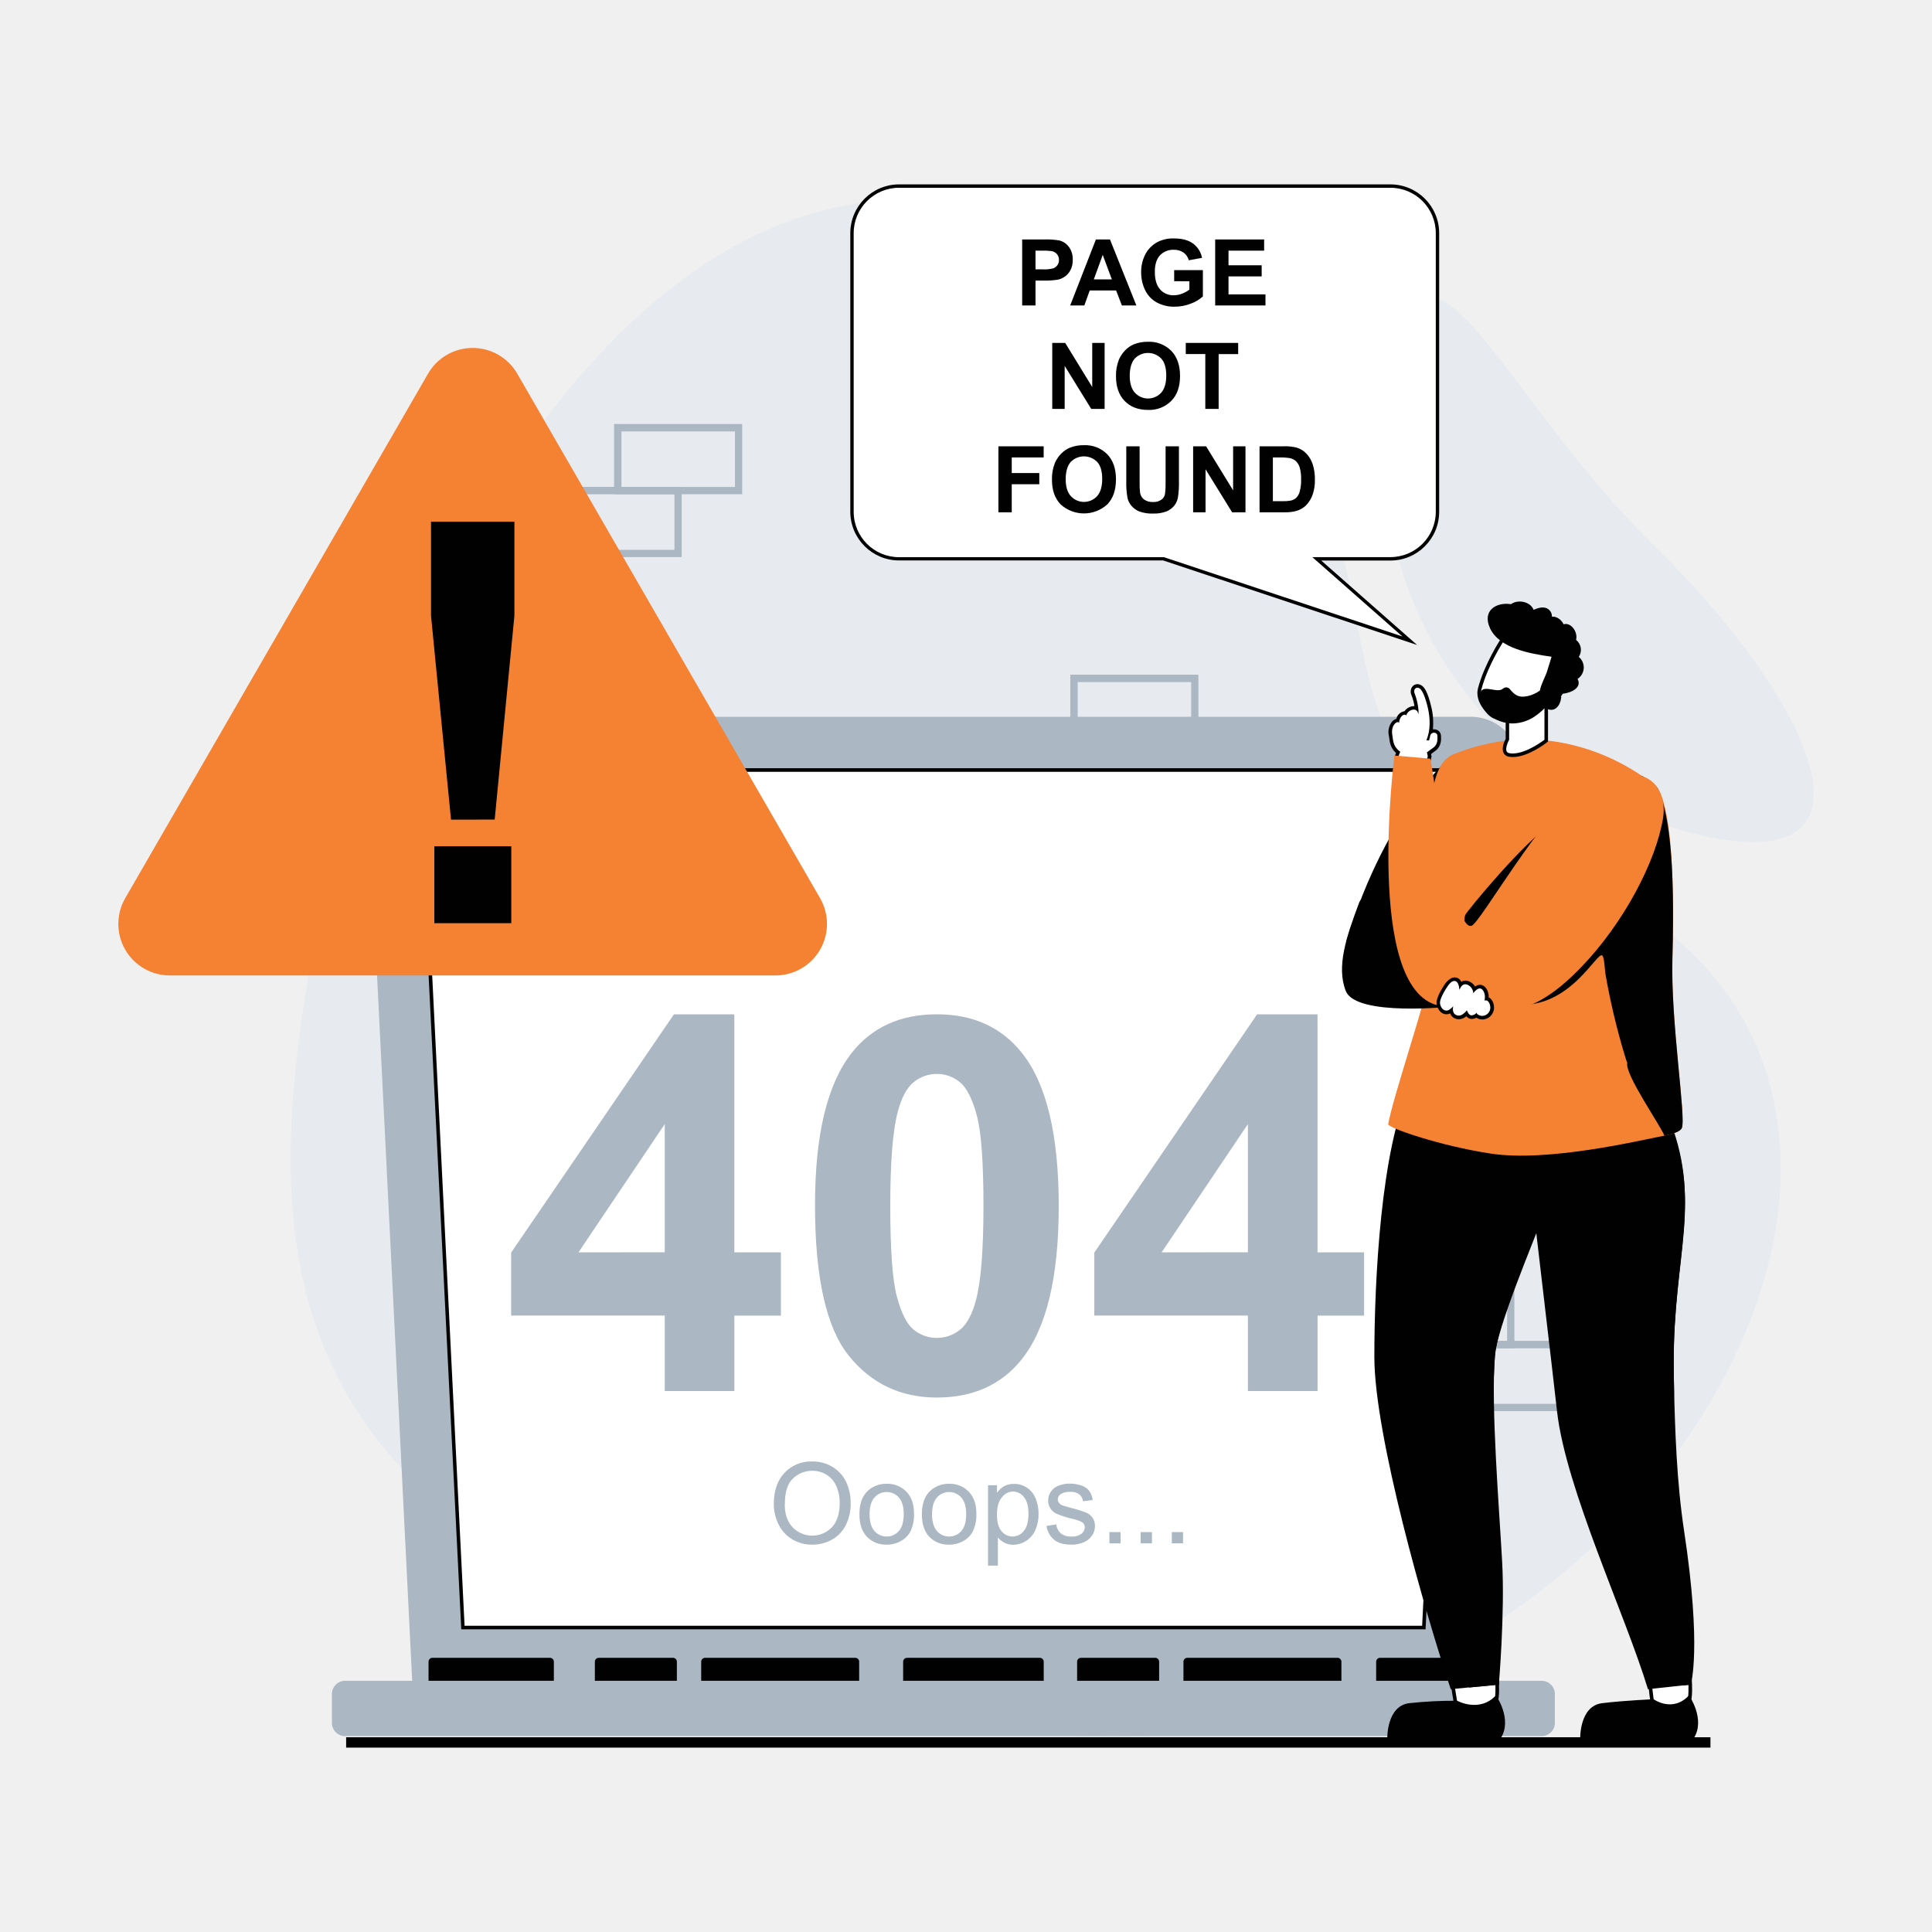
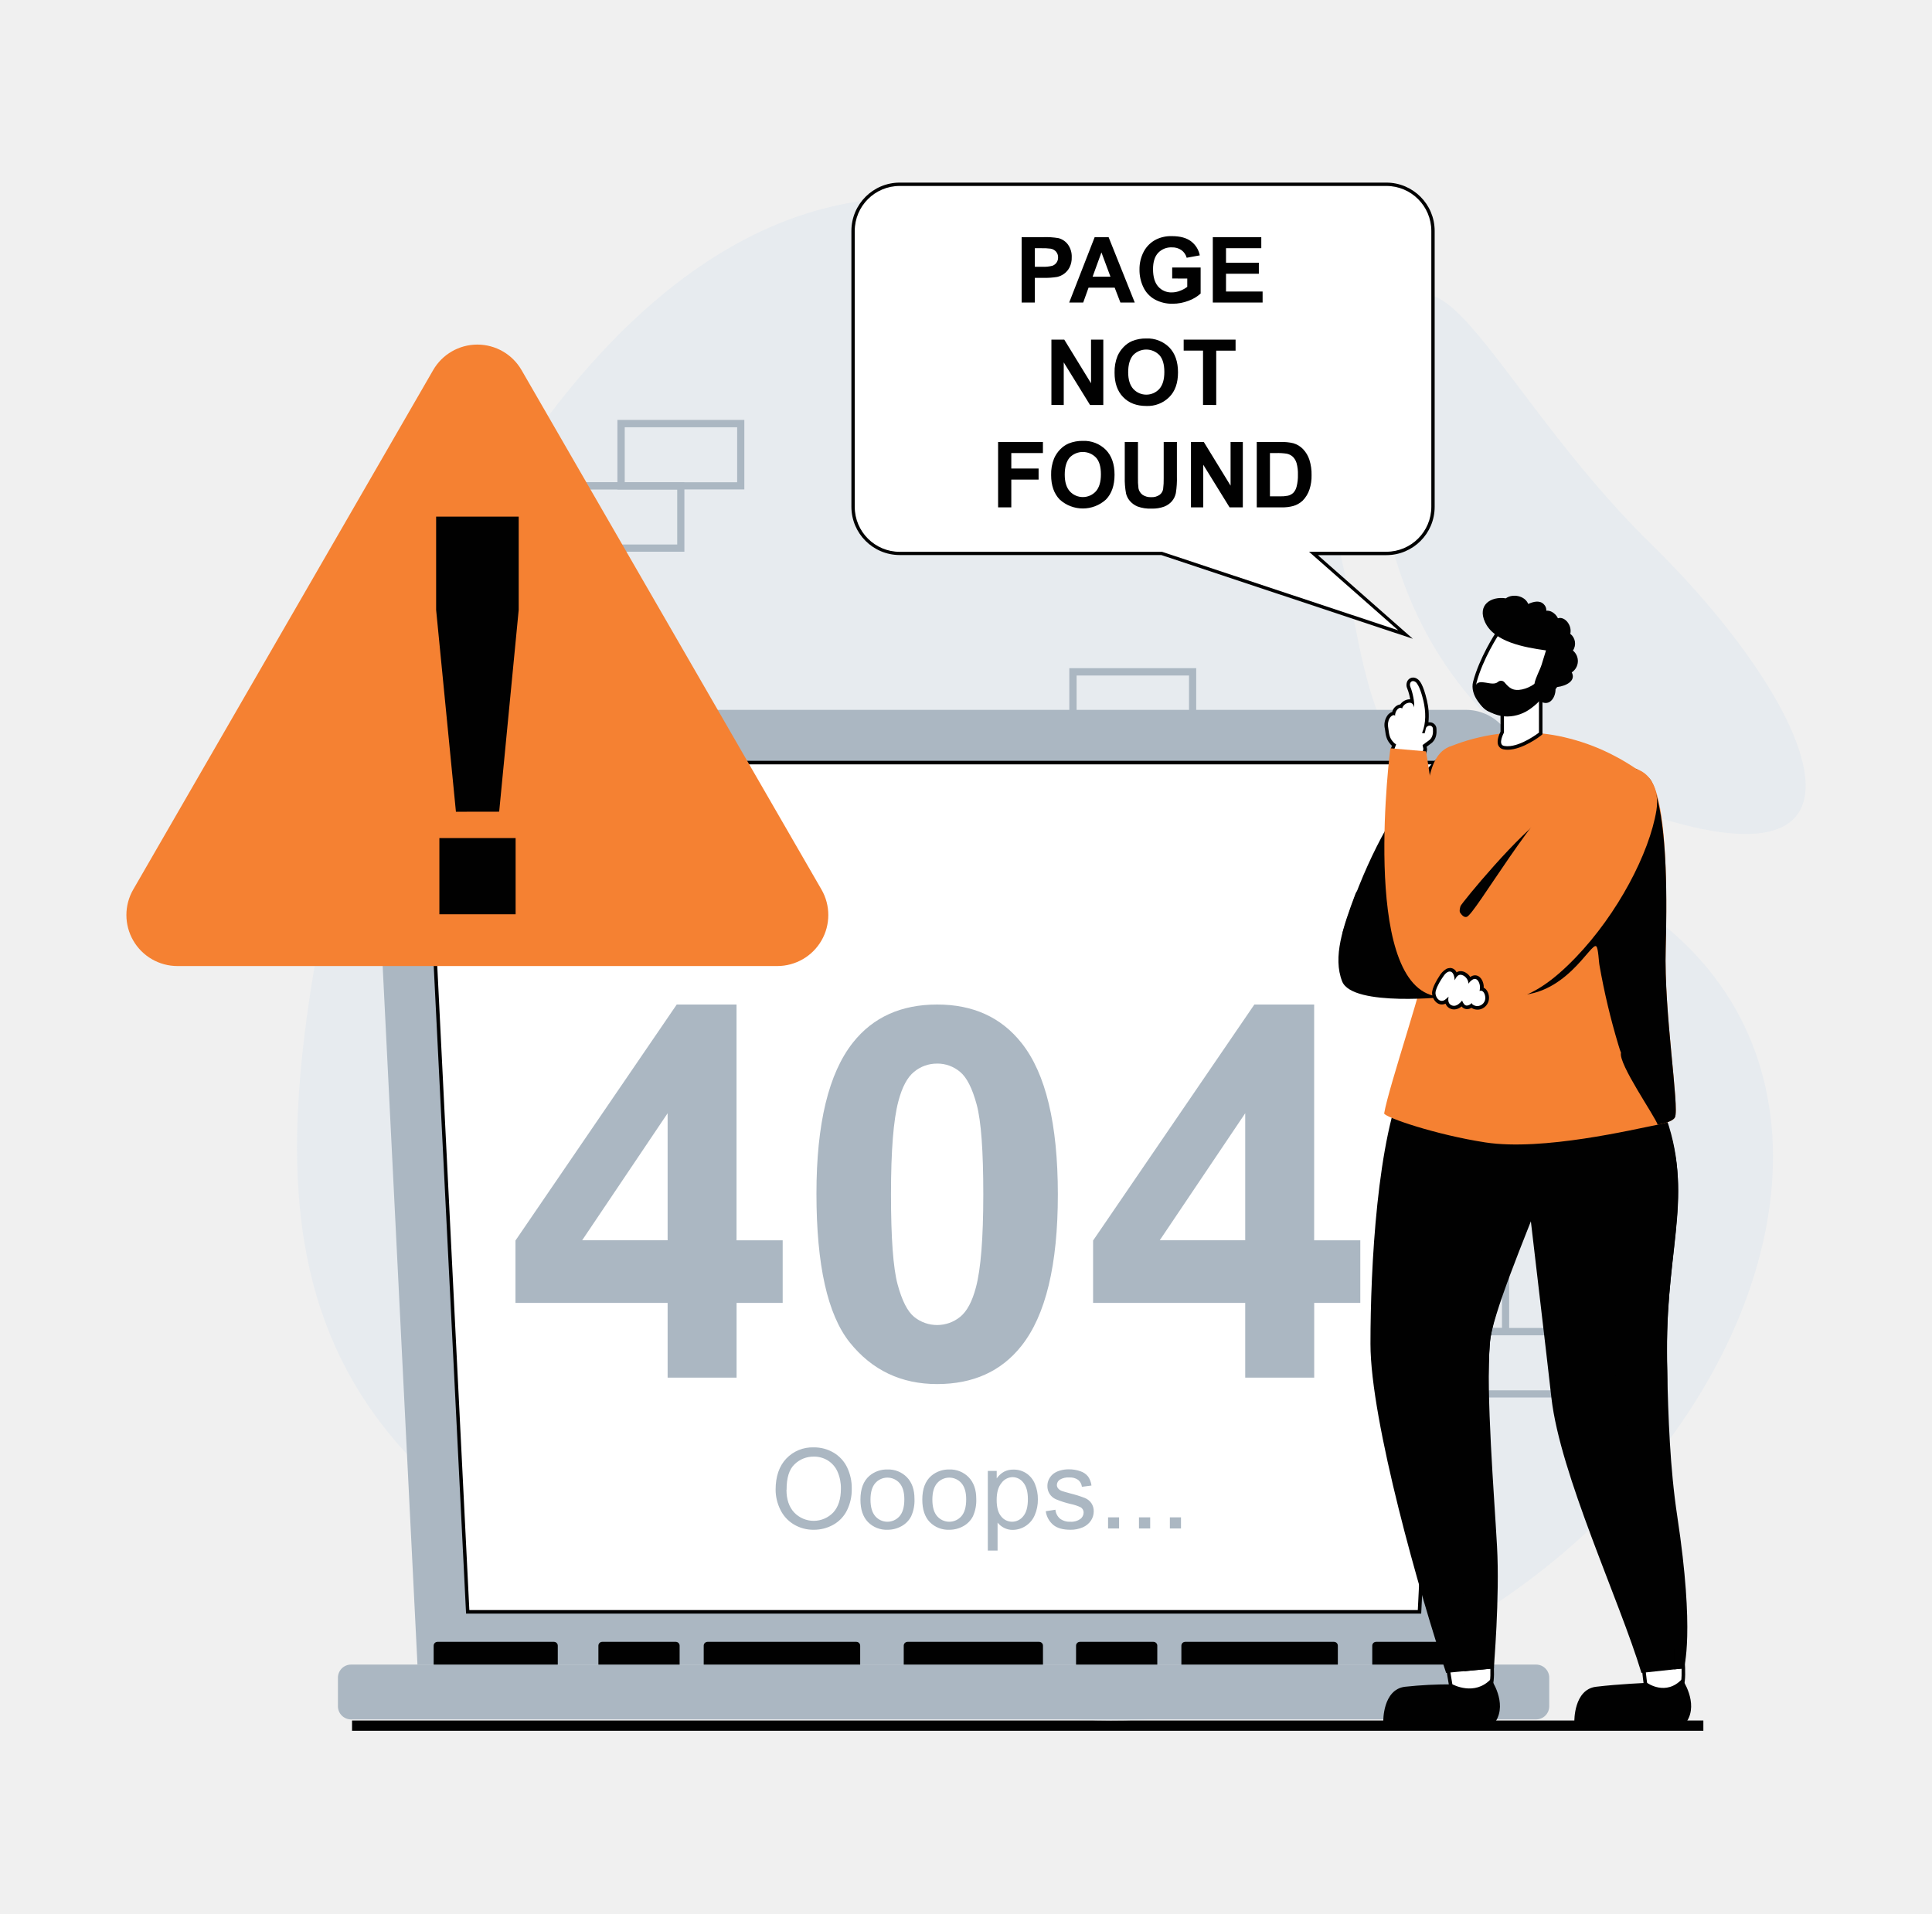
- <svg xmlns="http://www.w3.org/2000/svg" id="SvgjsSvg1001" width="550" height="550" version="1.1">
+ <svg xmlns="http://www.w3.org/2000/svg" id="SvgjsSvg1001" width="100%" height="100%" version="1.1">
  <defs id="SvgjsDefs1002" />
  <g id="SvgjsG1008">
-     <svg data-name="Layer 1" viewBox="0 0 800 800" width="550" height="550">
+     <svg data-name="Layer 1" viewBox="0 0 800 800" width="100%" height="100%">
      <path fill="#010101" d="M143.33 719.36h564.93v4.29H143.33z" class="color010101 svgShape" />
      <path fill="#e7ebef" d="M126.17 413.19C148.56 267.93 274.74-.2 459.82 107.61 618.71 200.17 509.37 312.45 640 358.66c223 78.88 29.2 411.47-241.33 354s-293.32-164.35-272.5-299.47Z" class="colore7ebef svgShape" />
      <path fill="#e7ebef" d="M574.79 155.36c-10.5 52.95 7.9 151.65 111.4 185.43s67.56-47.43 0-113.56-95.59-151.65-111.4-71.87Z" class="colore7ebef svgShape" />
      <path fill="#abb7c2" d="M627.08 558.27H574V529.2h53.06Zm-50-3h47v-23h-47Z" class="colorabb7c2 svgShape" />
      <path fill="#abb7c2" d="M663.41 584.3h-53v-29.07h53Zm-50-3h47v-23h-47ZM496.24 308.44h-53.05v-29.07h53.05Zm-50-3h47v-23h-47ZM403 629.36h-53.06V600.3H403Zm-50-3h47v-23h-47Z" class="colorabb7c2 svgShape" />
      <path fill="#abb7c2" d="M453.07 629.36H400V600.3h53.06Zm-50-3h47v-23h-47Z" class="colorabb7c2 svgShape" />
      <path fill="#abb7c2" d="M428 655.39h-53v-29.07h53Zm-50-3h47v-23h-47ZM317.58 449.15h-53.06v-29.07h53.06Zm-50-3h47v-23h-47Z" class="colorabb7c2 svgShape" />
      <path fill="#abb7c2" d="M281.24 475.18h-53.05v-29.07h53.05Zm-50-3h47v-23h-47ZM307.33 204.64h-53.06v-29.07h53.06Zm-50-3h47v-23h-47Z" class="colorabb7c2 svgShape" />
      <path fill="#abb7c2" d="M282.27 230.67h-53.06v-29.08h53.06Zm-50-3h47v-23h-47ZM609 296.8H172.25a20.41 20.41 0 0 0-20.39 21.42L170.68 696h439.89l18.82-377.76A20.41 20.41 0 0 0 609 296.8Z" class="colorabb7c2 svgShape" />
      <path fill="#ffffff" d="m191.66 673.93-17.68-355.08h433.29l-17.68 355.08H191.66z" class="colorfff svgShape" />
      <path fill="#010101" d="m606.49 319.59-17.61 353.6H192.37l-17.61-353.6Zm1.57-1.48H173.19L191 674.67h399.3l17.76-356.56Z" class="color010101 svgShape" />
      <rect width="51.89" height="13.32" x="177.45" y="686.46" fill="#010101" rx="1.62" class="color010101 svgShape" />
      <rect width="33.96" height="13.32" x="246.32" y="686.46" fill="#010101" rx="1.62" class="color010101 svgShape" />
      <rect width="65.41" height="13.32" x="290.35" y="686.46" fill="#010101" rx="1.62" class="color010101 svgShape" />
      <rect width="58.21" height="13.32" x="373.97" y="686.46" fill="#010101" rx="1.62" class="color010101 svgShape" />
      <rect width="33.96" height="13.32" x="446.01" y="686.46" fill="#010101" rx="1.62" class="color010101 svgShape" />
      <rect width="33.97" height="13.32" x="569.84" y="686.46" fill="#010101" rx="1.62" class="color010101 svgShape" />
      <rect width="65.41" height="13.32" x="490.04" y="686.46" fill="#010101" rx="1.62" class="color010101 svgShape" />
      <rect width="506.4" height="22.92" x="137.43" y="695.98" fill="#abb7c2" rx="5.49" class="colorabb7c2 svgShape" />
      <path fill="#abb7c2" d="M275.26 576v-31.25h-63.61v-26.07L279.07 420h25v98.58h19.29v26.18h-19.27V576Zm0-57.45v-53.09l-35.73 53.11ZM387.94 420q22.57 0 35.3 16.11 15.15 19.08 15.16 63.28t-15.27 63.39q-12.61 15.9-35.19 15.91t-36.57-17.44q-13.89-17.44-13.89-62.18 0-43.87 15.26-63.17 12.61-15.9 35.2-15.9Zm0 24.7a14.86 14.86 0 0 0-9.65 3.44q-4.25 3.45-6.57 12.35-3.08 11.55-3.08 38.9T371.4 537q2.76 10.23 6.94 13.62a15.26 15.26 0 0 0 19.24-.05q4.25-3.45 6.58-12.35 3.06-11.45 3.07-38.8t-2.76-37.57q-2.76-10.23-6.94-13.68a14.65 14.65 0 0 0-9.59-3.48ZM516.73 576v-31.25h-63.6v-26.07L520.55 420h25v98.58h19.29v26.18h-19.27V576Zm0-57.45v-53.09L481 518.57ZM320.41 622.85q0-8.28 4.45-13a15.13 15.13 0 0 1 11.49-4.69 15.94 15.94 0 0 1 8.31 2.21 14.44 14.44 0 0 1 5.64 6.14 20 20 0 0 1 1.94 8.93 19.62 19.62 0 0 1-2 9.06 14 14 0 0 1-5.79 6.05 16.47 16.47 0 0 1-8.09 2.06 15.78 15.78 0 0 1-8.4-2.27 14.56 14.56 0 0 1-5.61-6.2 18.81 18.81 0 0 1-1.94-8.29Zm4.54.07q0 6 3.23 9.48a11.3 11.3 0 0 0 16.31 0q3.21-3.5 3.21-9.92a17 17 0 0 0-1.38-7.09 10.51 10.51 0 0 0-4-4.7 10.87 10.87 0 0 0-5.94-1.67 11.27 11.27 0 0 0-8.05 3.21q-3.38 3.17-3.33 10.69ZM355.87 627q0-6.69 3.73-9.92a11.24 11.24 0 0 1 7.58-2.68 10.83 10.83 0 0 1 8.13 3.26c2.1 2.17 3.15 5.18 3.15 9a16 16 0 0 1-1.39 7.33 9.85 9.85 0 0 1-4.07 4.14 11.85 11.85 0 0 1-5.82 1.48 10.84 10.84 0 0 1-8.18-3.25q-3.13-3.24-3.13-9.36Zm4.2 0c0 3.09.68 5.41 2 6.94a6.72 6.72 0 0 0 10.15 0c1.35-1.54 2-3.9 2-7.06 0-3-.67-5.24-2-6.78a6.75 6.75 0 0 0-10.14 0c-1.33 1.51-2.01 3.82-2.01 6.9ZM381.73 627q0-6.69 3.73-9.92a11.24 11.24 0 0 1 7.54-2.68 10.82 10.82 0 0 1 8.13 3.26c2.1 2.17 3.16 5.18 3.16 9a16 16 0 0 1-1.4 7.33 9.82 9.82 0 0 1-4.06 4.14 11.89 11.89 0 0 1-5.83 1.48 10.85 10.85 0 0 1-8.18-3.25q-3.09-3.24-3.09-9.36Zm4.21 0c0 3.09.67 5.41 2 6.94a6.71 6.71 0 0 0 10.14 0c1.35-1.54 2-3.9 2-7.06q0-4.47-2-6.78a6.74 6.74 0 0 0-10.13 0q-2.01 2.28-2.01 6.9ZM409.12 648.3V615h3.72v3.13a9.2 9.2 0 0 1 3-2.76 8.18 8.18 0 0 1 4-.92 9.51 9.51 0 0 1 5.44 1.59 9.73 9.73 0 0 1 3.57 4.49 16.39 16.39 0 0 1 1.2 6.34 16.08 16.08 0 0 1-1.33 6.67 10.11 10.11 0 0 1-9.18 6.12 7.65 7.65 0 0 1-3.67-.87 8.33 8.33 0 0 1-2.67-2.18v11.69Zm3.7-21.16q0 4.67 1.88 6.88a5.81 5.81 0 0 0 4.57 2.23 5.9 5.9 0 0 0 4.66-2.31c1.3-1.53 1.94-3.92 1.94-7.14q0-4.6-1.89-6.9a5.73 5.73 0 0 0-4.53-2.3 5.89 5.89 0 0 0-4.62 2.45c-1.34 1.62-2.01 3.95-2.01 7.09ZM433.34 631.86l4.05-.63a5.58 5.58 0 0 0 1.89 3.72 6.64 6.64 0 0 0 4.35 1.3 6.42 6.42 0 0 0 4.18-1.15 3.41 3.41 0 0 0 1.36-2.69 2.49 2.49 0 0 0-1.2-2.18 17.93 17.93 0 0 0-4.18-1.39 37.71 37.71 0 0 1-6.23-2 5.91 5.91 0 0 1-3.53-5.53 6.2 6.2 0 0 1 .73-3 6.81 6.81 0 0 1 2-2.29 8.9 8.9 0 0 1 2.6-1.19 12.6 12.6 0 0 1 3.53-.49 14.07 14.07 0 0 1 5 .82 6.81 6.81 0 0 1 3.17 2.22 8.54 8.54 0 0 1 1.4 3.73l-4 .54a4.41 4.41 0 0 0-1.58-2.9 5.75 5.75 0 0 0-3.69-1 6.75 6.75 0 0 0-4 .93 2.73 2.73 0 0 0-1.2 2.18 2.19 2.19 0 0 0 .5 1.43 3.5 3.5 0 0 0 1.56 1.09c.41.16 1.61.5 3.61 1.05a48.15 48.15 0 0 1 6.05 1.9 6.06 6.06 0 0 1 2.69 2.14 5.94 5.94 0 0 1 1 3.5 6.92 6.92 0 0 1-1.19 3.85 7.75 7.75 0 0 1-3.44 2.79 12.49 12.49 0 0 1-5.09 1q-4.69 0-7.16-2a9.11 9.11 0 0 1-3.18-5.75ZM459.39 639.06v-4.65H464v4.65ZM472.31 639.06v-4.65H477v4.65ZM485.23 639.06v-4.65h4.65v4.65Z" class="colorabb7c2 svgShape" />
      <path fill="#f58132" d="M321.1 403.91H70.33a21.33 21.33 0 0 1-18.47-32l125.38-217.17a21.33 21.33 0 0 1 36.95 0l125.39 217.18a21.33 21.33 0 0 1-18.48 31.99Z" class="colorf58132 svgShape" />
      <path fill="#010101" d="m186.76 339.4-8.28-84.4v-39H213v39l-8.16 84.37Zm-6.92 42.87V350.4h31.87v31.87Z" class="color010101 svgShape" />
      <path fill="#ffffff" d="M606.66 708.65c-2.29 0-3.52-.59-3.65-1.75-.06-.53-.24-1.61-.48-3-1.46-8.44-2-13.26-1-14.56.41-.51 1.41-1.09 5.61-1.09.12 0 11.94.15 12.26 2.05.18 1.09 1.51 13.44-.48 15.4-1.27 1.3-8.37 2.95-12.26 2.95Z" class="colorfff svgShape" />
      <path fill="#010101" d="M607.13 689c4.86 0 11.42.83 11.52 1.43.46 2.76 1.17 13.35-.26 14.75-1 1-7.75 2.71-11.73 2.71-1.65 0-2.82-.3-2.91-1.08-.25-2.32-3-15.32-1.65-17 .48-.59 2.53-.81 5-.81Zm0-1.49c-4.47 0-5.62.66-6.19 1.37-1.11 1.39-.91 4.93.86 15.16.23 1.35.42 2.42.47 2.93.18 1.6 1.65 2.41 4.39 2.41 3.78 0 11.29-1.68 12.77-3.14 2.46-2.4.71-15.92.69-16.06-.41-2.47-10-2.67-13-2.67Z" class="color010101 svgShape" />
      <path fill="#010101" d="M619.45 702s6.94 9.92 2 17.71c0 0-36.14 1.7-47 0 0 0-.28-13.32 9.07-14.46a171.93 171.93 0 0 1 19.89-1s9.25 5.08 16.04-2.25Z" class="color010101 svgShape" />
      <path fill="#ffffff" d="M687 709.86c-1.93 0-2.32-1-2.38-1.51 0-.38-.14-1.08-.26-2-1.51-11.15-1.72-15.74-.75-17 .37-.47 1.32-1.1 5.16-1.1.1 0 10.25.15 10.56 2 .18 1.09 1.51 13.45-.48 15.4-1.2 1.24-8.39 4.21-11.85 4.21Z" class="colorfff svgShape" />
      <path fill="#010101" d="M688.76 689.05c4.2 0 9.73.8 9.82 1.39.46 2.76 1.18 13.35-.26 14.75-1.07 1-8.09 3.93-11.33 3.93-1 0-1.57-.25-1.64-.85-.25-2.32-2.51-16.72-1.17-18.39.48-.6 2.34-.83 4.58-.83Zm0-1.49c-4.09 0-5.2.71-5.75 1.39-1 1.23-1.17 4.39.6 17.5.13.91.22 1.6.26 2s.45 2.17 3.12 2.17c3.48 0 10.94-3 12.37-4.35 2.45-2.4.71-15.92.69-16.06-.4-2.44-8.74-2.63-11.29-2.63ZM619.05 561.35c-1.7 21.26-.14 64.12 1.56 85.38.11 1.43.11 50.81.11 50.81l-20 1.91c-10.86-32.45-31.63-105.24-31.63-137.56s2.79-86.15 14.66-111.69c11.29-24.29 55.83 9.25 61.07 15.21 2.41 2.75-2.16 27.34-8.49 43.63-7.33 18.88-16.33 40.88-17.28 52.31Z" class="color010101 svgShape" />
      <path fill="#010101" d="M622 646.58c-1.16-21.29-4.68-64-3-85.23.92-11.43 14.78-44.38 22.12-63.26-1.94-5.81.48-18.3-4.31-21.54-4-2.65-19.54 14.94-21.28 20.14-1.39 4.12 1.16 9.32 1.46 13.44a38.44 38.44 0 0 1-5 21.56c-5.51 9.77-12.28 17.45-15.37 28.5-6 21.5-1.19 43.92 3.84 65.07 3.2 13.33 6.6 26.77 7.41 40.51.45 7.89 1.55 25.19.43 33l12.33-1.18s2.56-29.8 1.37-51.01Z" class="color010101 svgShape" />
      <path fill="#010101" d="m700.12 697.54-17.74 1.91c-9.26-30.62-34-82.92-37.64-115C639.1 534.56 632.28 481.17 632 468c0-2.11-.07-3.23-.07-3.23 12.22-14.87 32.91-20.92 42.13-22 3.64-.45 6.29.27 7.45 2.18a137.8 137.8 0 0 1 8.94 17.48c14.87 35.3 2.35 56.63 2.62 102.55 0 2.65 0 5.37.1 8.06.48 19-4.64 42.35.82 62.18 10.67 38.92 6.13 62.32 6.13 62.32Z" class="color010101 svgShape" />
      <path fill="#010101" d="M697.36 634c-3.09-20.33-3.78-41.92-4.22-60.9-.07-2.69-.1-5.41-.1-8.06-.27-45.92 12.24-68.36-2.63-103.66 0-7.06-16.69-10.49-16.82-6.2a85.69 85.69 0 0 0 1.32 15.4c1.46 8.91 3.37 17.72 2.08 26.91-2 14.21-6.6 27.65-7.55 42.14-1.74 26.63 4.35 51.09 13.39 75.85 5.65 15.37 10.21 30.67 12 47 1.12 10.34 1.37 25.07 1.27 35.48l4-.39s4.67-14.7-2.74-63.57ZM699.38 702s6.94 9.92 2 17.71c0 0-36.14 1.7-47.05 0 0 0-.28-13.32 9.07-14.46s21.35-1.63 21.35-1.63 7.84 5.71 14.63-1.62ZM602 312.3s-27.33 21.22-44.62 77.79L602 400.18l.46-56.15Z" class="color010101 svgShape" />
      <path fill="#f58132" d="M574.81 465.55c.54 1.69 21.52 8.9 42.34 12.11 24 3.69 62.18-5.53 72-7.4 4-.75 6.62-1.83 7.23-3.12 1.9-4.1-4.67-44-3.88-70.51.14-5.14.25-10.35.25-15.45.14-26.67-1.72-51.64-7.76-56.28-1.37-1.08-3-2.19-4.71-3.38-1.51-1-3.13-2.08-4.92-3.12-1.33-.8-2.74-1.58-4.21-2.34a85.78 85.78 0 0 0-18.79-7.26 78 78 0 0 0-37.52-.57 76.9 76.9 0 0 0-10.35 3.09c-.82.29-1.65.62-2.51.94-11.79 4.74-10.1 30.4-8.2 51.93.87 10 1.77 19.08 1.41 24.76a51.07 51.07 0 0 1-.72 5.67c-2.68 15.88-17.68 59.38-19.66 70.93Z" class="colorf58132 svgShape" />
      <path fill="#ffffff" d="M626.41 312.73a8.27 8.27 0 0 1-1.66-.16 2.11 2.11 0 0 1-1.56-1.18c-.78-1.67.56-4.5 1-5.28v-11.84l16.12-6.68v19.08l-.29.22c-.3.24-7.56 5.84-13.58 5.84Z" class="colorfff svgShape" />
      <path fill="#010101" d="M639.53 288.71v17.6s-7.29 5.69-13.12 5.69a7.58 7.58 0 0 1-1.51-.14c-2.73-.55 0-5.55 0-5.55v-11.54l14.63-6.06Zm1.49-2.23-2 .85-14.64 6.07-.92.38v12.15c-.6 1.19-1.76 3.91-.9 5.77a2.85 2.85 0 0 0 2.1 1.6 9.48 9.48 0 0 0 1.8.17c6.27 0 13.72-5.75 14-6l.54-.47v-20.52Z" class="color010101 svgShape" />
      <path fill="#ffffff" d="M626.35 298.8a14.65 14.65 0 0 1-11.5-5.69c-2-2.58-2.77-5.44-2.14-7.86 2.59-9.94 9.32-20.24 9.39-20.34l.27-.42 24.74 5.12v.56c0 .17.93 16.34-11.21 25.25a16.06 16.06 0 0 1-9.59 3.38Z" class="colorfff svgShape" />
      <path fill="#010101" d="m622.72 265.32 23.68 4.9s1.05 15.83-10.9 24.6a15.37 15.37 0 0 1-9.15 3.24c-8.12 0-14.28-7.41-12.92-12.62 2.59-9.94 9.29-20.12 9.29-20.12Zm-.69-1.66-.55.84c-.28.43-6.86 10.5-9.49 20.56-.69 2.65.14 5.74 2.27 8.51a15.39 15.39 0 0 0 12.09 6 16.76 16.76 0 0 0 10-3.52c12.47-9.15 11.55-25.21 11.51-25.89l-.07-1.13-1.11-.23-23.68-4.94-1-.2Z" class="color010101 svgShape" />
      <path fill="#010101" d="M653.24 281.13c1.85 3.47-2.2 5.66-6.14 6.14a4.07 4.07 0 0 1-.63.85c0 4-3 7.76-6.92 4.68-5.81 4.62-12.88 8.37-21.19 4.62-3.63-1.64-6.39-7.52-5.4-10.54 1.25-3.8 7 .48 9.46-1.78a1.92 1.92 0 0 1 2.63.11c2.15 2.57 3.71 3.82 7.42 3.05a13.54 13.54 0 0 0 5.16-2.32c.53-2.78 2.21-5.56 3-8 .24-.69 1.08-3.62 1.85-6-9.31-1.3-21.6-3.56-25.45-11.72-3.43-7.27 2.4-11 8.66-10.05 2.85-2.1 8-1.1 9.35 2.35 2.23-1 4.84-1.66 6.56.17a3.38 3.38 0 0 1 1 2.65 4.16 4.16 0 0 1 2.32.49 5.89 5.89 0 0 1 2.55 2.68c2.83-.94 6 2.93 5.16 6.49a5.17 5.17 0 0 1 1.1 7 5.68 5.68 0 0 1-.49 9.13ZM601.8 416.73s-40.22 4.45-44.54-6.39c-4-10.16.31-22.62 5.53-36.55 4-10.77 37.69 21.76 37.69 21.76ZM621.22 394.26c2.62 3 2.41 21.42 6.47 21.74 22.64 1.9 33.74-22.57 35.83-20.3.86.9 1 6.43 1.33 8a288.15 288.15 0 0 0 7.83 33c.32 1 .68 2.33 1.15 3.45-1.19 4.6 14.16 26.49 15.34 30.11 4-.75 6.62-1.83 7.23-3.12 1.9-4.1-4.67-44-3.88-70.51.14-5.14.25-10.35.25-15.45.14-26.67-1.81-45-6.27-54.6-.73-1.57-4.44-3.87-6.2-5.06-1.51-1-3.8 7.58-5.6 6.54-12.68-3.88-20.69 6.25-31.5 12.65-11.3 6.7-36.1 37-36.46 38.13-2.59 8.02 9.41 9.7 14.48 15.42Z" class="color010101 svgShape" />
      <path fill="#ffffff" d="m579.08 317.38-.71-4.28.58-1.53a6.25 6.25 0 0 1-.84-.77c-1.52-1.72-1.88-3-2.26-6.21a6.13 6.13 0 0 1 1-5.18 2.88 2.88 0 0 1 1.88-1.11c.4-1.81 1.7-3.07 2.89-3.07a1.43 1.43 0 0 1 .29 0 4.23 4.23 0 0 1 3.48-2.14 2.57 2.57 0 0 1 1.16.25 24.12 24.12 0 0 0-1.43-5.77 2.8 2.8 0 0 1 .12-2.68 1.94 1.94 0 0 1 1.65-.89 2.38 2.38 0 0 1 1.34.44c1.35.92 2.55 3.69 3.68 8.48a26 26 0 0 1 .45 10.18 2.5 2.5 0 0 1 1.4-.43 2.05 2.05 0 0 1 2.14 2c.11 1.82 0 3.72-1.57 5.21-.13.12-1.36 1.05-2.64 2 .09.47.17.89.22 1s.18.48-1.23 5l-.08.27-4.46 2.85Z" class="colorfff svgShape" />
      <path fill="#010101" d="M586.94 284.77a1.63 1.63 0 0 1 .92.32c1.65 1.12 2.89 6 3.38 8 1 4.31 1.17 9.28-.59 13.39a7.62 7.62 0 0 1 1.05.16 9.82 9.82 0 0 0 .5-1.95 1.59 1.59 0 0 1 1.61-1.28 1.31 1.31 0 0 1 1.39 1.28c.11 1.73 0 3.37-1.33 4.63-.09.08-1.33 1-3 2.2.13.71.29 1.47.34 1.6s-1.24 4.53-1.24 4.53l-3.92 2.42-6.35-3.22-.61-3.7.72-1.9a5 5 0 0 1-1.19-1c-1.38-1.55-1.7-2.62-2.08-5.8-.65-3.66 1.29-5.45 2.29-5.45a.51.51 0 0 1 .53.36c0-2.05 1.32-3.43 2.26-3.43a.8.8 0 0 1 .67.34 3.43 3.43 0 0 1 3.1-2.46c.9 0 1.71.55 1.94 2 .32-2.06-.65-6.44-1.52-8.51-.59-1.4.09-2.54 1.08-2.54Zm0-1.49a2.69 2.69 0 0 0-2.27 1.23 3.58 3.58 0 0 0-.19 3.38 22.7 22.7 0 0 1 1.22 4.49h-.26a5 5 0 0 0-3.88 2.12 4.17 4.17 0 0 0-3.38 3.17 3.76 3.76 0 0 0-1.85 1.27 6.87 6.87 0 0 0-1.2 5.83c.38 3.25.79 4.68 2.42 6.53a6.38 6.38 0 0 0 .52.52l-.32.84-.15.37.07.4.61 3.71.12.74.68.34 6.35 3.22.74.37.71-.44 3.92-2.37.48-.29.16-.54c1.49-4.77 1.41-5 1.2-5.5 0-.06 0-.22-.08-.42 1-.72 2.15-1.6 2.33-1.77 1.79-1.71 1.92-3.89 1.8-5.8a2.8 2.8 0 0 0-2.88-2.68 2.59 2.59 0 0 0-.48 0 27.75 27.75 0 0 0-.64-9.21c-1.57-6.63-3-8.27-4-8.92a3.11 3.11 0 0 0-1.76-.58Z" class="color010101 svgShape" />
      <path fill="#f58132" d="M595.59 416.35c-30.66-6.94-18.18-103.49-18.18-103.49l14.8 1.28c.88.73 9 71.9 17.15 69.2 3.59-1.17 29.27-46.69 44.91-56.63 7.88-5 15.91-5.88 22.38-5.77 9 .14 13.42 8.91 12 17.78-2.93 18-16.22 43.36-33.76 61.61-19.3 20.06-32.89 22.03-59.3 16.02Z" class="colorf58132 svgShape" />
      <path fill="#ffffff" d="M613.83 421.42a4.06 4.06 0 0 1-2.52-.91 3 3 0 0 1-1.78.69 2.88 2.88 0 0 1-2.23-1.51 4.59 4.59 0 0 1-3.23 1.62 3.41 3.41 0 0 1-1.13-.2 3 3 0 0 1-2-2.62l-.23.17a3.12 3.12 0 0 1-1.77.59c-1.94 0-3.26-2-3.37-3.89-.1-1.69 1.58-4.75 2.48-6.13l.26-.4a8 8 0 0 1 2.8-3.06 2.84 2.84 0 0 1 1.18-.29c1.12 0 2 .81 2.41 2.33a2.7 2.7 0 0 1 2-1 3.38 3.38 0 0 1 1.72.52 4.72 4.72 0 0 1 2 2.34 4.62 4.62 0 0 1 1.07-.79 2.51 2.51 0 0 1 1.21-.33c1.82 0 2.71 2.2 2.86 3.68a6.47 6.47 0 0 1 0 1.32c1.46.34 2.16 2.07 2.24 3.33a4.32 4.32 0 0 1-1.15 3.26 4.05 4.05 0 0 1-2.91 1.28Z" class="colorfff svgShape" />
      <path fill="#010101" d="M602.31 406.22c1.42 0 1.9 2.13 2 3.65.53-1.24 1.28-2.32 2.42-2.32a2.69 2.69 0 0 1 1.34.42 4.08 4.08 0 0 1 2 3.32 5.39 5.39 0 0 1 1.8-1.76 1.9 1.9 0 0 1 .86-.24c1.28 0 2 1.79 2.12 3a5.9 5.9 0 0 1-.15 2.06 1 1 0 0 1 .43-.13h.11c1.2 0 1.8 1.73 1.86 2.7a3.43 3.43 0 0 1-3.32 3.74 3.31 3.31 0 0 1-2.12-.79.68.68 0 0 1-.22-.52 3.06 3.06 0 0 1-2 1.09h-.16c-1-.11-1.49-1.17-1.85-2a.53.53 0 0 1 0-.12c-1 1.22-2.14 2.22-3.42 2.22a2.43 2.43 0 0 1-.87-.16c-1.51-.56-1.71-2.05-1.4-3.68a9 9 0 0 1-1.49 1.31 2.31 2.31 0 0 1-1.35.46c-1.44 0-2.54-1.61-2.63-3.18-.08-1.36 1.38-4.17 2.36-5.68.68-1 1.58-2.63 2.76-3.2a2.06 2.06 0 0 1 .86-.22Zm0-1.49a3.52 3.52 0 0 0-1.5.37 8.67 8.67 0 0 0-3.11 3.33l-.25.39c-.12.17-2.75 4.23-2.61 6.59.14 2.2 1.75 4.58 4.12 4.58a3.54 3.54 0 0 0 1.52-.34 3.61 3.61 0 0 0 2.21 2.16 4.06 4.06 0 0 0 1.38.25 4.88 4.88 0 0 0 3.11-1.25 3 3 0 0 0 2 1.11 2 2 0 0 0 .34 0 3.47 3.47 0 0 0 1.77-.52 4.7 4.7 0 0 0 6-.77 5 5 0 0 0 1.35-3.81c-.08-1.29-.75-3.19-2.21-3.85a5.77 5.77 0 0 0 0-.84c-.22-2.16-1.53-4.34-3.6-4.34a3.27 3.27 0 0 0-1.57.42 3.14 3.14 0 0 0-.46.28 5.47 5.47 0 0 0-1.88-1.82 4.13 4.13 0 0 0-2.1-.63 3.16 3.16 0 0 0-1.74.51 3 3 0 0 0-2.72-1.84Z" class="color010101 svgShape" />
      <path fill="#ffffff" d="M575.74 77.05H372.28a19.55 19.55 0 0 0-19.49 19.49v115.38a19.55 19.55 0 0 0 19.49 19.49h109.48l102 33.91-38.5-33.91h30.49a19.55 19.55 0 0 0 19.49-19.49V96.54a19.55 19.55 0 0 0-19.5-19.49Z" class="colorfff svgShape" />
      <path fill="#010101" d="m586.79 267.07-105.14-35H372.28a20.21 20.21 0 0 1-20.19-20.19V96.54a20.22 20.22 0 0 1 20.19-20.19h203.46a20.21 20.21 0 0 1 20.19 20.19v115.38a20.2 20.2 0 0 1-20.19 20.19H547.1ZM372.28 77.75a18.81 18.81 0 0 0-18.79 18.79v115.38a18.81 18.81 0 0 0 18.79 18.8h109.7l98.72 32.82-37.3-32.85h32.34a18.81 18.81 0 0 0 18.79-18.8V96.54a18.81 18.81 0 0 0-18.79-18.79Z" class="color010101 svgShape" />
      <path fill="#010101" d="M423.26 126.49V99.16h8.86a31.57 31.57 0 0 1 6.56.41 7.19 7.19 0 0 1 3.94 2.67 8.55 8.55 0 0 1 1.58 5.33 8.88 8.88 0 0 1-.91 4.23 7.6 7.6 0 0 1-2.32 2.7 8.08 8.08 0 0 1-2.86 1.29 31.71 31.71 0 0 1-5.73.39h-3.6v10.31Zm5.52-22.71v7.76h3a14.19 14.19 0 0 0 4.37-.43 3.6 3.6 0 0 0 2.35-3.47 3.56 3.56 0 0 0-.88-2.46 3.82 3.82 0 0 0-2.22-1.21 27 27 0 0 0-4-.19ZM470.55 126.49h-6l-2.39-6.21h-10.93l-2.23 6.21h-5.86l10.65-27.33h5.83Zm-10.16-10.81-3.77-10.14-3.69 10.14ZM486.2 116.44v-4.6h11.89v10.89a14.88 14.88 0 0 1-5 3 18.37 18.37 0 0 1-6.69 1.27 15 15 0 0 1-7.48-1.8 11.44 11.44 0 0 1-4.79-5.15 16.58 16.58 0 0 1-1.6-7.28 15.7 15.7 0 0 1 1.79-7.59 12 12 0 0 1 5.24-5.09 14.08 14.08 0 0 1 6.54-1.36q5.1 0 7.95 2.14a9.65 9.65 0 0 1 3.69 5.9l-5.48 1a5.81 5.81 0 0 0-2.18-3.18 6.6 6.6 0 0 0-4-1.16 7.47 7.47 0 0 0-5.75 2.29c-1.42 1.53-2.14 3.8-2.14 6.81 0 3.24.73 5.68 2.17 7.3a7.22 7.22 0 0 0 5.67 2.43 9.35 9.35 0 0 0 3.47-.68 11.73 11.73 0 0 0 3-1.65v-3.47ZM503.18 126.49V99.16h20.27v4.62H508.7v6.06h13.73v4.61H508.7v7.44H524v4.6ZM435.71 169.31V142h5.37l11.19 18.25V142h5.13v27.33h-5.54l-11-17.82v17.82ZM462.11 155.81a17.45 17.45 0 0 1 1.25-7 12.85 12.85 0 0 1 2.55-3.75 10.75 10.75 0 0 1 3.53-2.46 15 15 0 0 1 5.89-1.08 12.83 12.83 0 0 1 9.67 3.75q3.63 3.75 3.63 10.42T485 166a12.75 12.75 0 0 1-9.62 3.74q-6.11 0-9.7-3.72t-3.57-10.21Zm5.69-.18q0 4.63 2.15 7a7.38 7.38 0 0 0 10.86 0q2.12-2.38 2.11-7.14c0-3.13-.68-5.47-2.06-7a7.63 7.63 0 0 0-11 0q-2.05 2.42-2.06 7.14ZM499.09 169.31V146.6H491V142h21.7v4.62h-8.09v22.71ZM413.42 212.13V184.8h18.74v4.62h-13.22v6.47h11.41v4.63h-11.41v11.61ZM435.59 198.63a17.28 17.28 0 0 1 1.25-7 13 13 0 0 1 2.54-3.75 10.89 10.89 0 0 1 3.54-2.46 15 15 0 0 1 5.89-1.08 12.83 12.83 0 0 1 9.67 3.75q3.63 3.75 3.62 10.42t-3.6 10.36a14.36 14.36 0 0 1-19.31 0q-3.6-3.71-3.6-10.24Zm5.69-.18q0 4.63 2.14 7a7.38 7.38 0 0 0 10.86 0q2.12-2.38 2.12-7.14t-2.06-7a7.64 7.64 0 0 0-11 0q-2.06 2.42-2.06 7.14ZM466.37 184.8h5.52v14.8a30 30 0 0 0 .21 4.57 4.41 4.41 0 0 0 1.69 2.7 5.92 5.92 0 0 0 3.64 1 5.54 5.54 0 0 0 3.54-1 3.76 3.76 0 0 0 1.44-2.36 31 31 0 0 0 .24-4.64V184.8h5.52v14.36a37.72 37.72 0 0 1-.44 7 7.6 7.6 0 0 1-1.66 3.43 8.31 8.31 0 0 1-3.21 2.23 14.07 14.07 0 0 1-5.26.83 15.22 15.22 0 0 1-5.94-.9 8.66 8.66 0 0 1-3.2-2.35 7.53 7.53 0 0 1-1.54-3 32.48 32.48 0 0 1-.55-6.94ZM494.05 212.13V184.8h5.37l11.19 18.25V184.8h5.12v27.33h-5.54l-11-17.82v17.82ZM521.55 184.8h10.09a19.62 19.62 0 0 1 5.2.52 9.09 9.09 0 0 1 4.12 2.52 11.7 11.7 0 0 1 2.61 4.43 20 20 0 0 1 .9 6.46 17.86 17.86 0 0 1-.84 5.81 12 12 0 0 1-2.93 4.83 9.73 9.73 0 0 1-3.88 2.19 16.88 16.88 0 0 1-4.88.57h-10.39Zm5.52 4.62v18.11h4.12a15.38 15.38 0 0 0 3.34-.26 5.14 5.14 0 0 0 2.23-1.14 5.72 5.72 0 0 0 1.44-2.64 17.91 17.91 0 0 0 .56-5 16.38 16.38 0 0 0-.56-4.86 6.22 6.22 0 0 0-1.56-2.65 5.41 5.41 0 0 0-2.56-1.29 25.43 25.43 0 0 0-4.53-.26Z" class="color010101 svgShape" />
    </svg>
  </g>
</svg>
